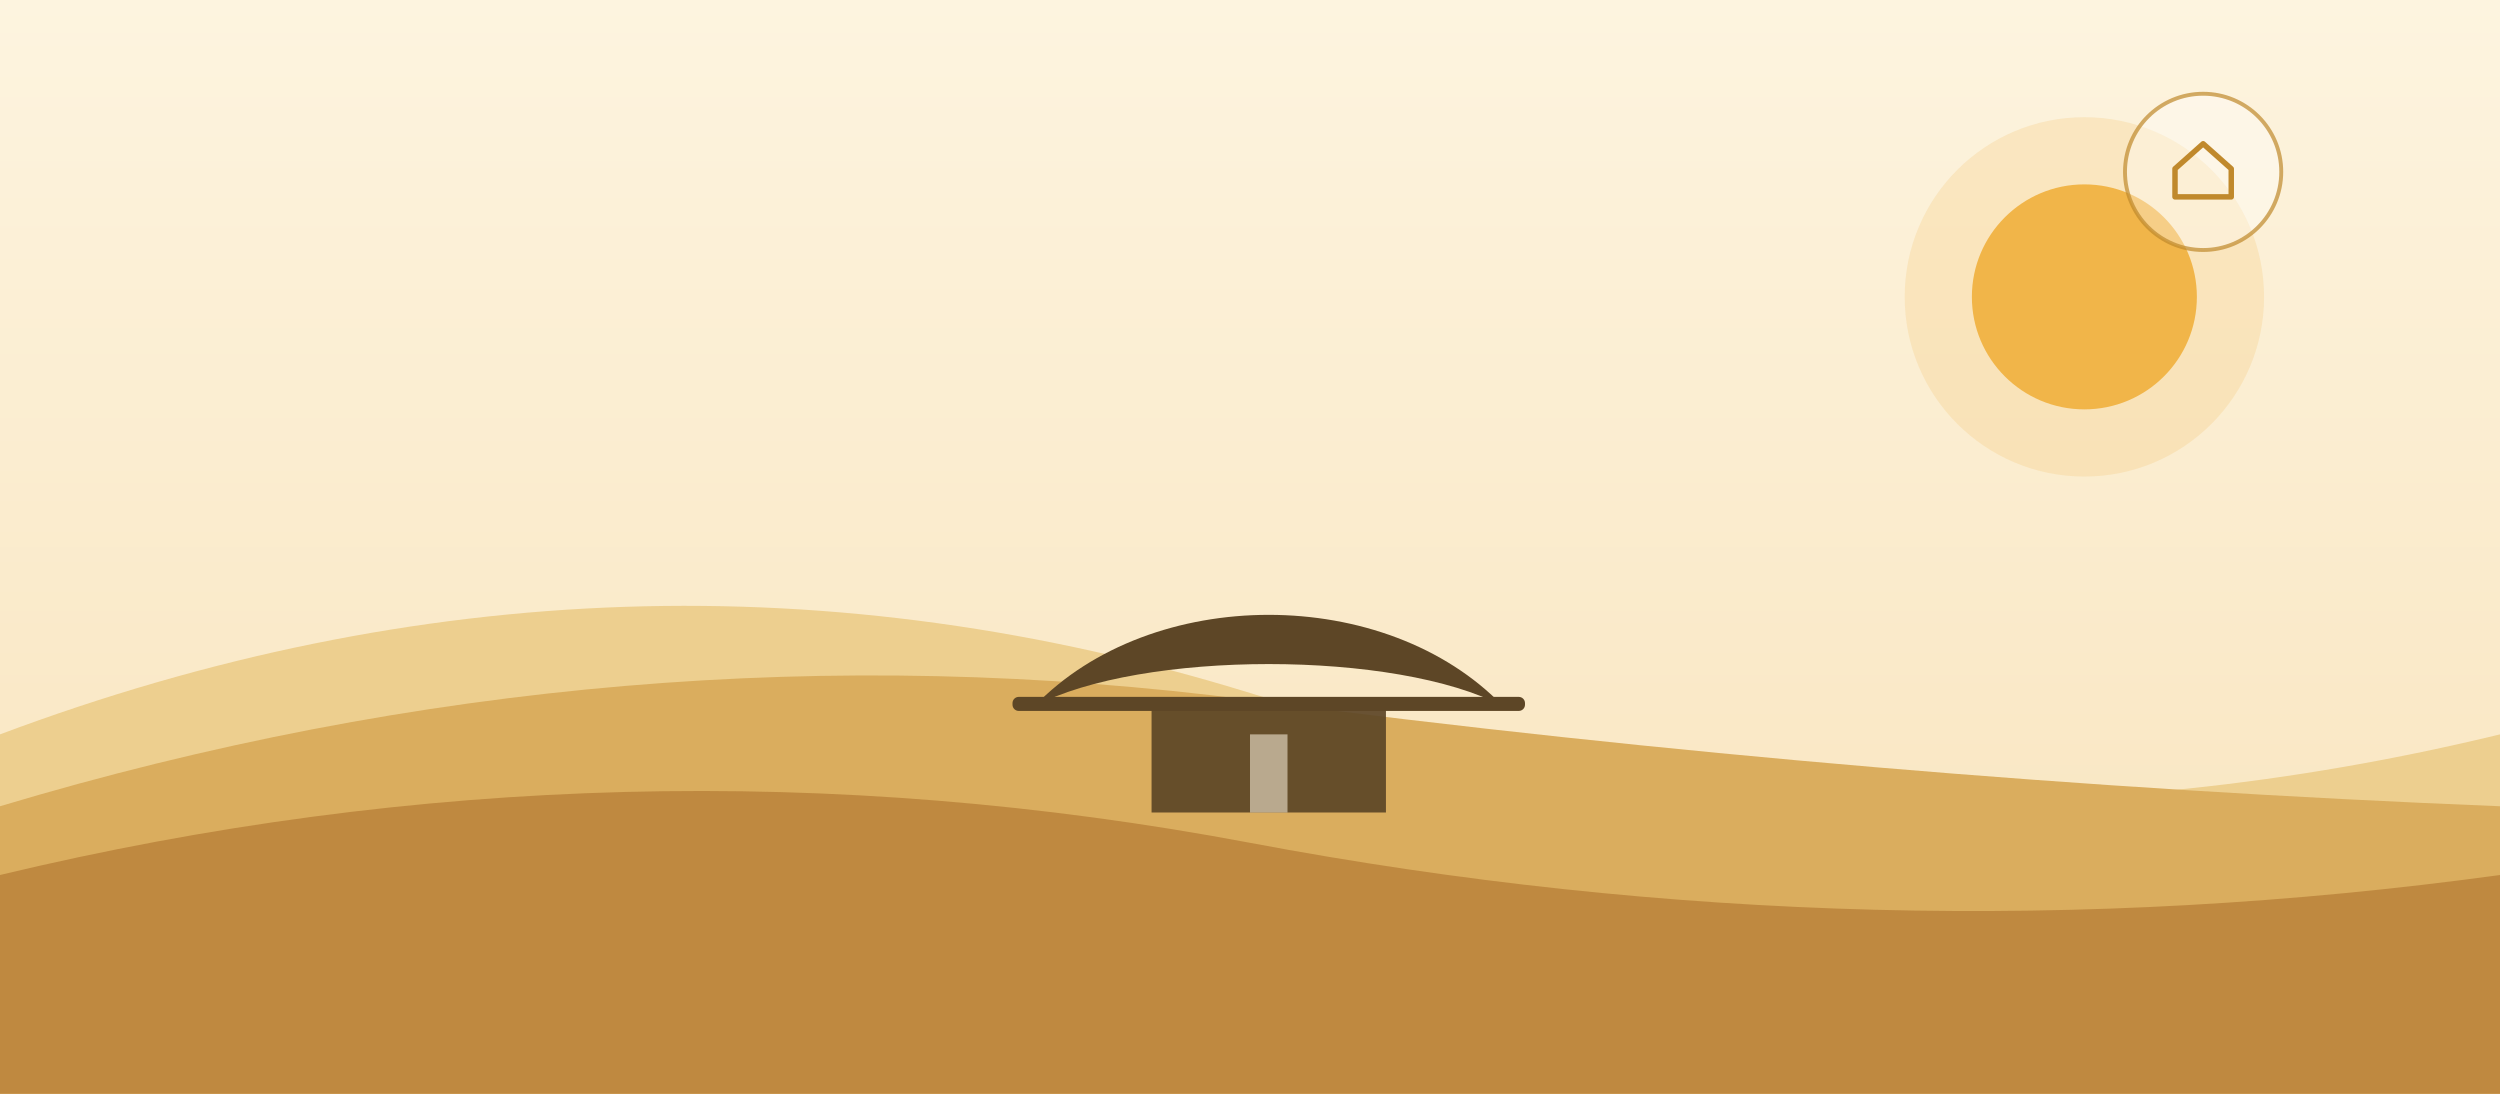
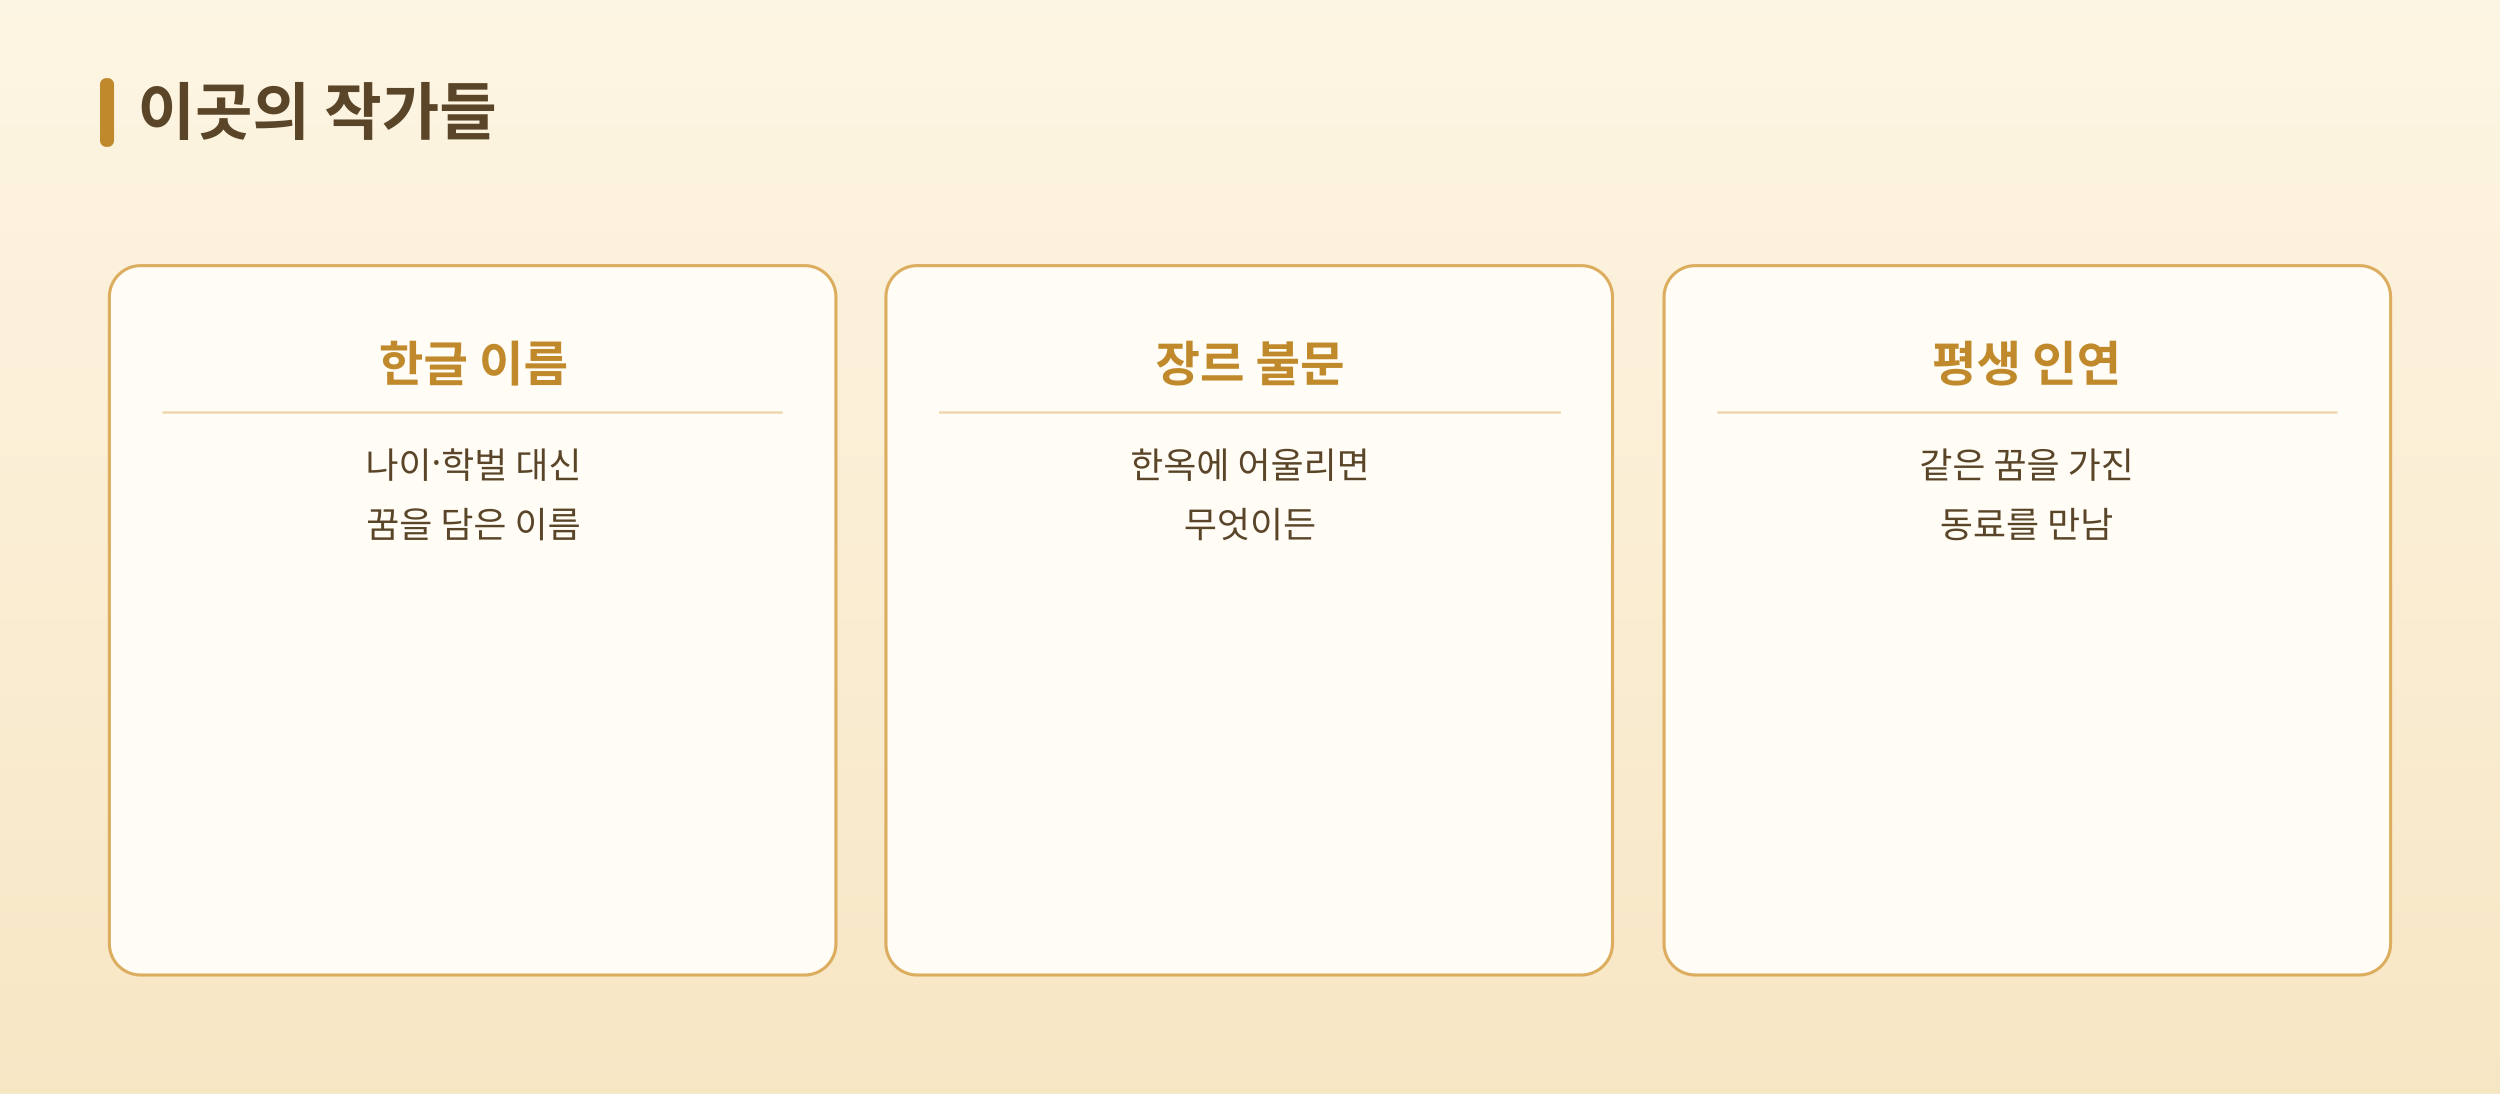
- <svg xmlns="http://www.w3.org/2000/svg" viewBox="0 0 1600 700" role="img" aria-label="헐버트 문서 일러스트">
+ <svg xmlns="http://www.w3.org/2000/svg" viewBox="0 0 1600 700" role="img" aria-label="이곳의 작가들">
  <defs>
-     <linearGradient id="sky" x1="0" y1="0" x2="0" y2="1">
-       <stop offset="0" stop-color="#fdf4df" />
-       <stop offset="1" stop-color="#f8e3bb" />
+     <linearGradient id="bg" x1="0" y1="0" x2="0" y2="1">
+       <stop offset="0" stop-color="#fdf5e3" />
+       <stop offset="1" stop-color="#f7e6c4" />
    </linearGradient>
  </defs>
-   <rect width="1600" height="700" fill="url(#sky)" />
-   <circle cx="1334" cy="190" r="115" fill="#f1b549" fill-opacity=".18" />
-   <circle cx="1334" cy="190" r="72" fill="#f1b549" />
-   <path d="M0,470 Q400,320 800,443.5 T1600,470 L1600,700 L0,700 Z" fill="#edcf8f" />
-   <path d="M0,516 Q400,396 800,448.0 T1600,516 L1600,700 L0,700 Z" fill="#daad5e" />
-   <rect x="737" y="452" width="150" height="68" fill="#5d4626" fill-opacity=".92" />
-   <rect x="800" y="470" width="24" height="50" fill="#fdf4df" fill-opacity=".55" />
-   <path d="M662,452 C737,374 887,374 962,452 C894,416 730,416 662,452 Z" fill="#5d4626" />
-   <rect x="648" y="446" width="328" height="9" rx="4" fill="#5d4626" />
-   <path d="M0,560 Q400,464 800,539.4 T1600,560 L1600,700 L0,700 Z" fill="#bf8940" />
-   <circle cx="1410" cy="110" r="50" fill="#fff" fill-opacity=".34" />
-   <circle cx="1410" cy="110" r="50" fill="none" stroke="#c0892c" stroke-width="2.5" stroke-opacity=".7" />
-   <path d="M1392,126 V108 L1410,92 L1428,108 V126 Z" fill="none" stroke="#c0892c" stroke-width="3.5" stroke-linejoin="round" />
+   <rect width="1600" height="700" fill="url(#bg)" />
+   <rect x="64" y="50" width="9" height="44" rx="4" fill="#c0892c" />
+   <text x="88" y="86" font-family="Pretendard,'Apple SD Gothic Neo','Malgun Gothic',sans-serif" font-size="40" font-weight="800" fill="#5a4528" text-anchor="start">이곳의 작가들</text>
+   <rect x="70" y="170" width="465" height="454" rx="20" fill="#fffdf6" stroke="#dcad5e" stroke-width="2" />
+   <text x="303" y="244" font-family="Pretendard,'Apple SD Gothic Neo','Malgun Gothic',sans-serif" font-size="31" font-weight="800" fill="#c0892c" text-anchor="middle">한글 이름</text>
+   <line x1="104" y1="264" x2="501" y2="264" stroke="#dcad5e" stroke-width="1.5" stroke-opacity=".5" />
+   <text x="303" y="306" font-family="Pretendard,'Apple SD Gothic Neo','Malgun Gothic',sans-serif" font-size="23" font-weight="400" fill="#5a4528" text-anchor="middle">나이·학벌 대신</text>
+   <text x="303" y="344" font-family="Pretendard,'Apple SD Gothic Neo','Malgun Gothic',sans-serif" font-size="23" font-weight="400" fill="#5a4528" text-anchor="middle">꿈을 담은 이름</text>
+   <rect x="567" y="170" width="465" height="454" rx="20" fill="#fffdf6" stroke="#dcad5e" stroke-width="2" />
+   <text x="800" y="244" font-family="Pretendard,'Apple SD Gothic Neo','Malgun Gothic',sans-serif" font-size="31" font-weight="800" fill="#c0892c" text-anchor="middle">장르 불문</text>
+   <line x1="601" y1="264" x2="999" y2="264" stroke="#dcad5e" stroke-width="1.5" stroke-opacity=".5" />
+   <text x="800" y="306" font-family="Pretendard,'Apple SD Gothic Neo','Malgun Gothic',sans-serif" font-size="23" font-weight="400" fill="#5a4528" text-anchor="middle">한옥에 어울리면</text>
+   <text x="800" y="344" font-family="Pretendard,'Apple SD Gothic Neo','Malgun Gothic',sans-serif" font-size="23" font-weight="400" fill="#5a4528" text-anchor="middle">무엇이든</text>
+   <rect x="1065" y="170" width="465" height="454" rx="20" fill="#fffdf6" stroke="#dcad5e" stroke-width="2" />
+   <text x="1297" y="244" font-family="Pretendard,'Apple SD Gothic Neo','Malgun Gothic',sans-serif" font-size="31" font-weight="800" fill="#c0892c" text-anchor="middle">평생 인연</text>
+   <line x1="1099" y1="264" x2="1496" y2="264" stroke="#dcad5e" stroke-width="1.5" stroke-opacity=".5" />
+   <text x="1297" y="306" font-family="Pretendard,'Apple SD Gothic Neo','Malgun Gothic',sans-serif" font-size="23" font-weight="400" fill="#5a4528" text-anchor="middle">같은 꿈을 가진</text>
+   <text x="1297" y="344" font-family="Pretendard,'Apple SD Gothic Neo','Malgun Gothic',sans-serif" font-size="23" font-weight="400" fill="#5a4528" text-anchor="middle">동료를 만남</text>
</svg>
